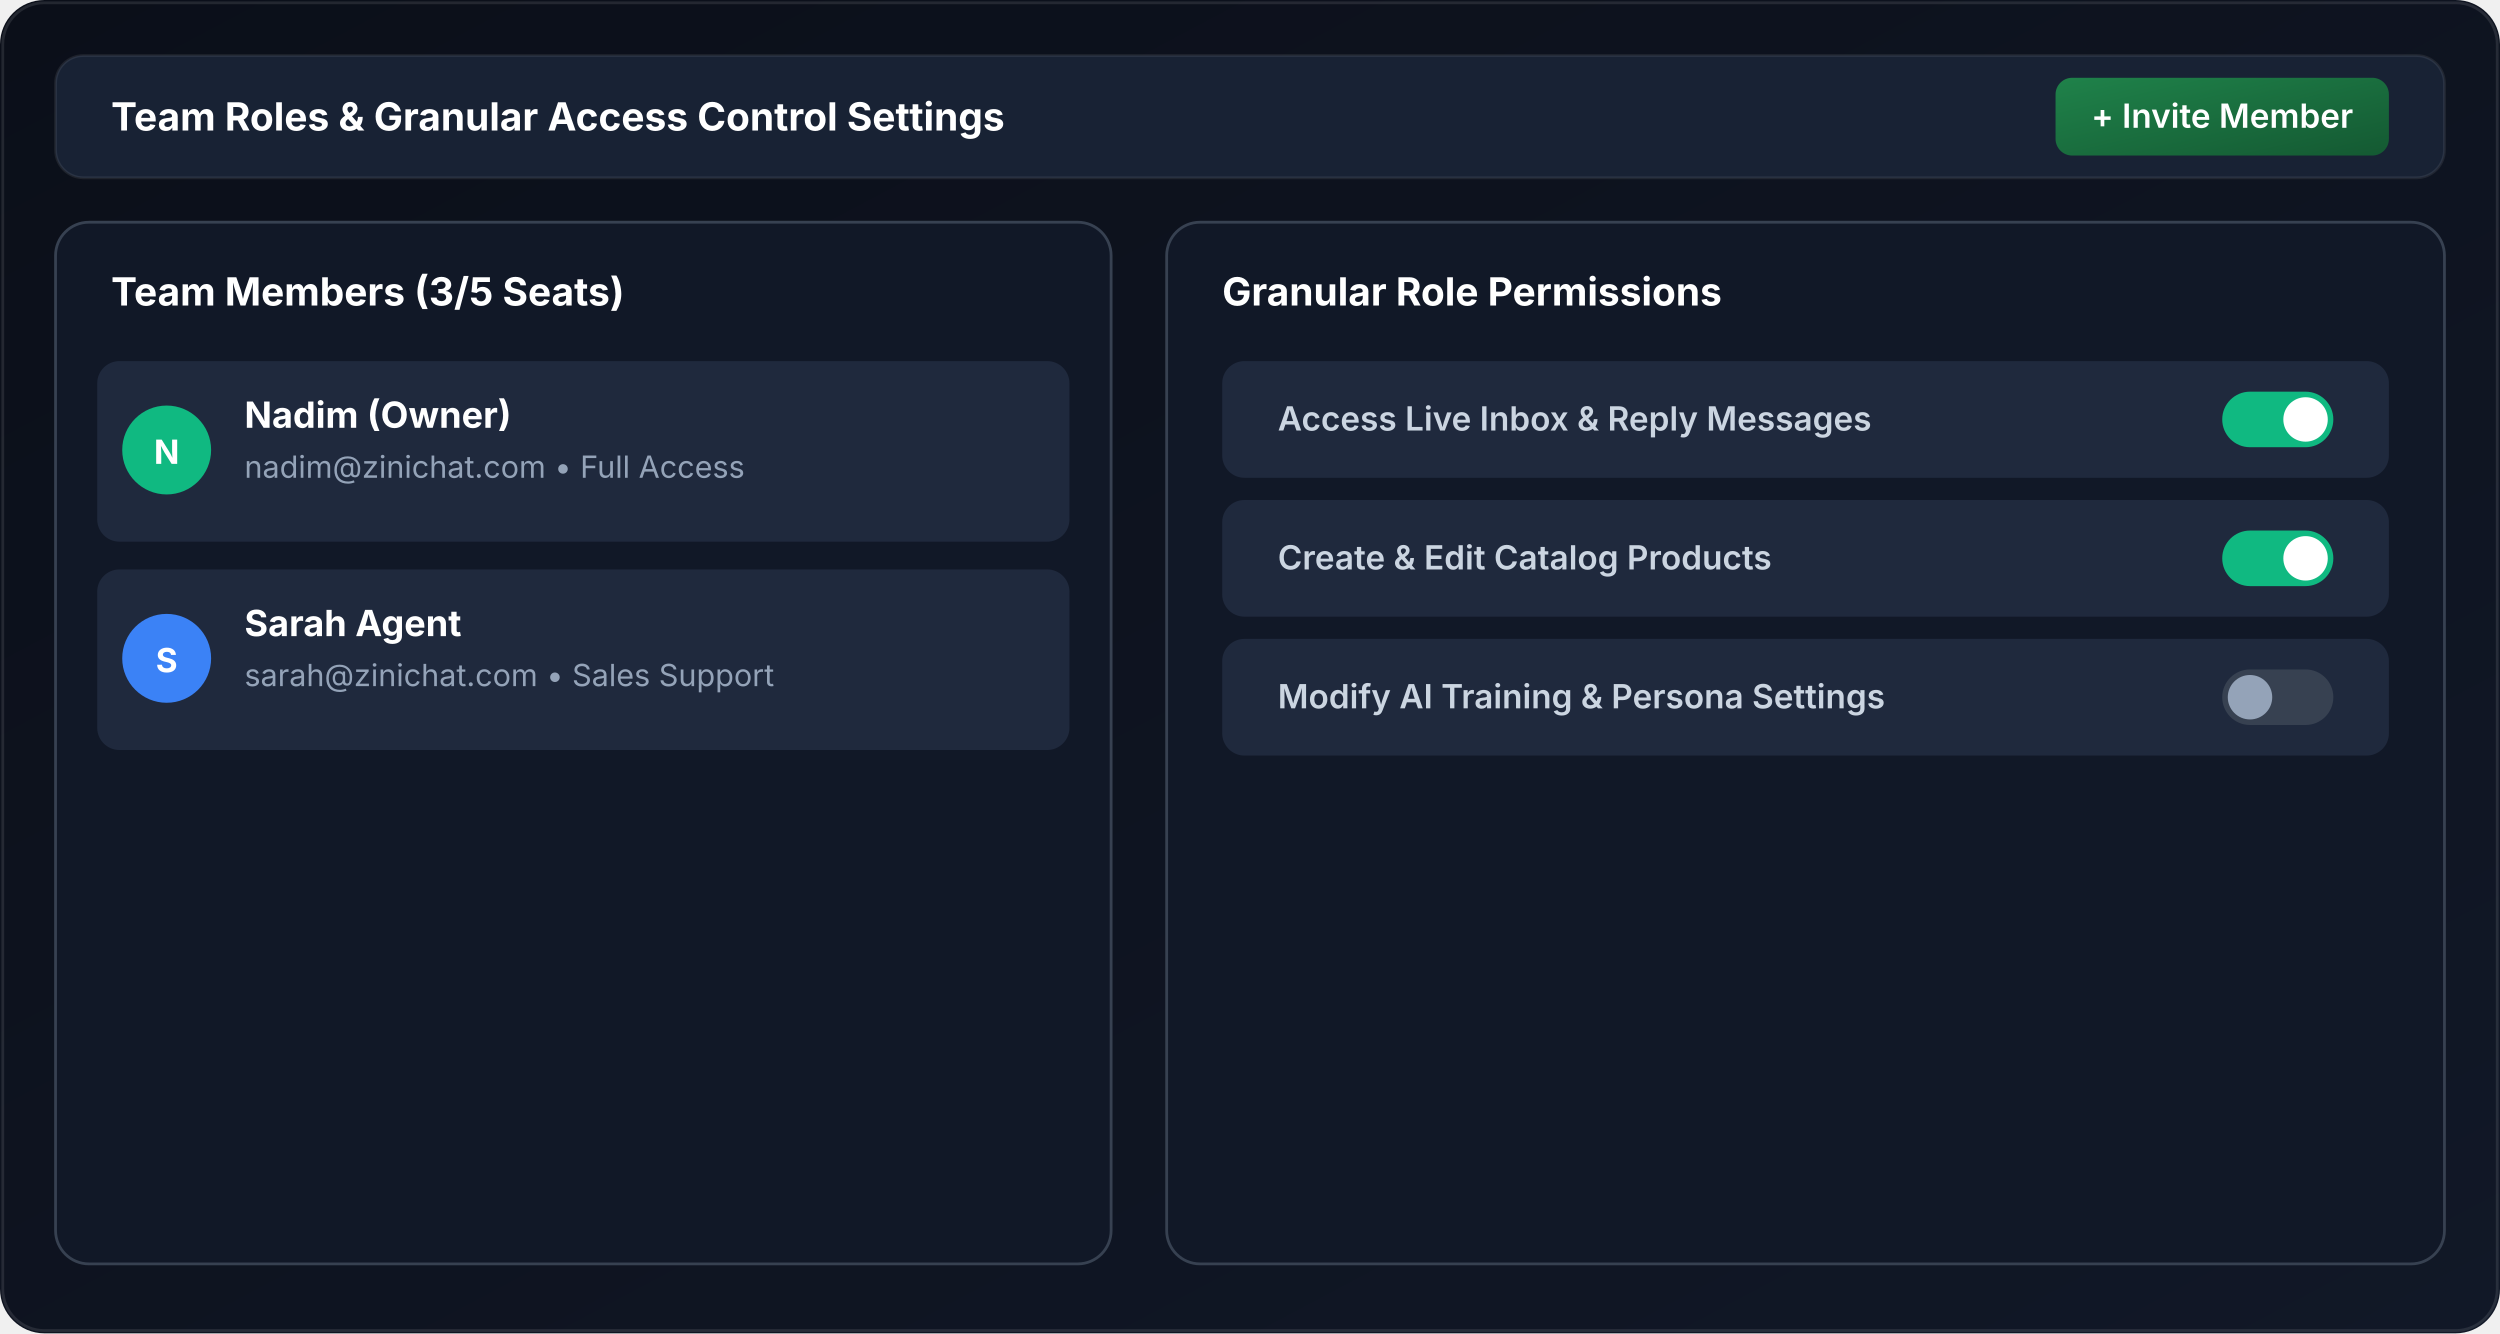
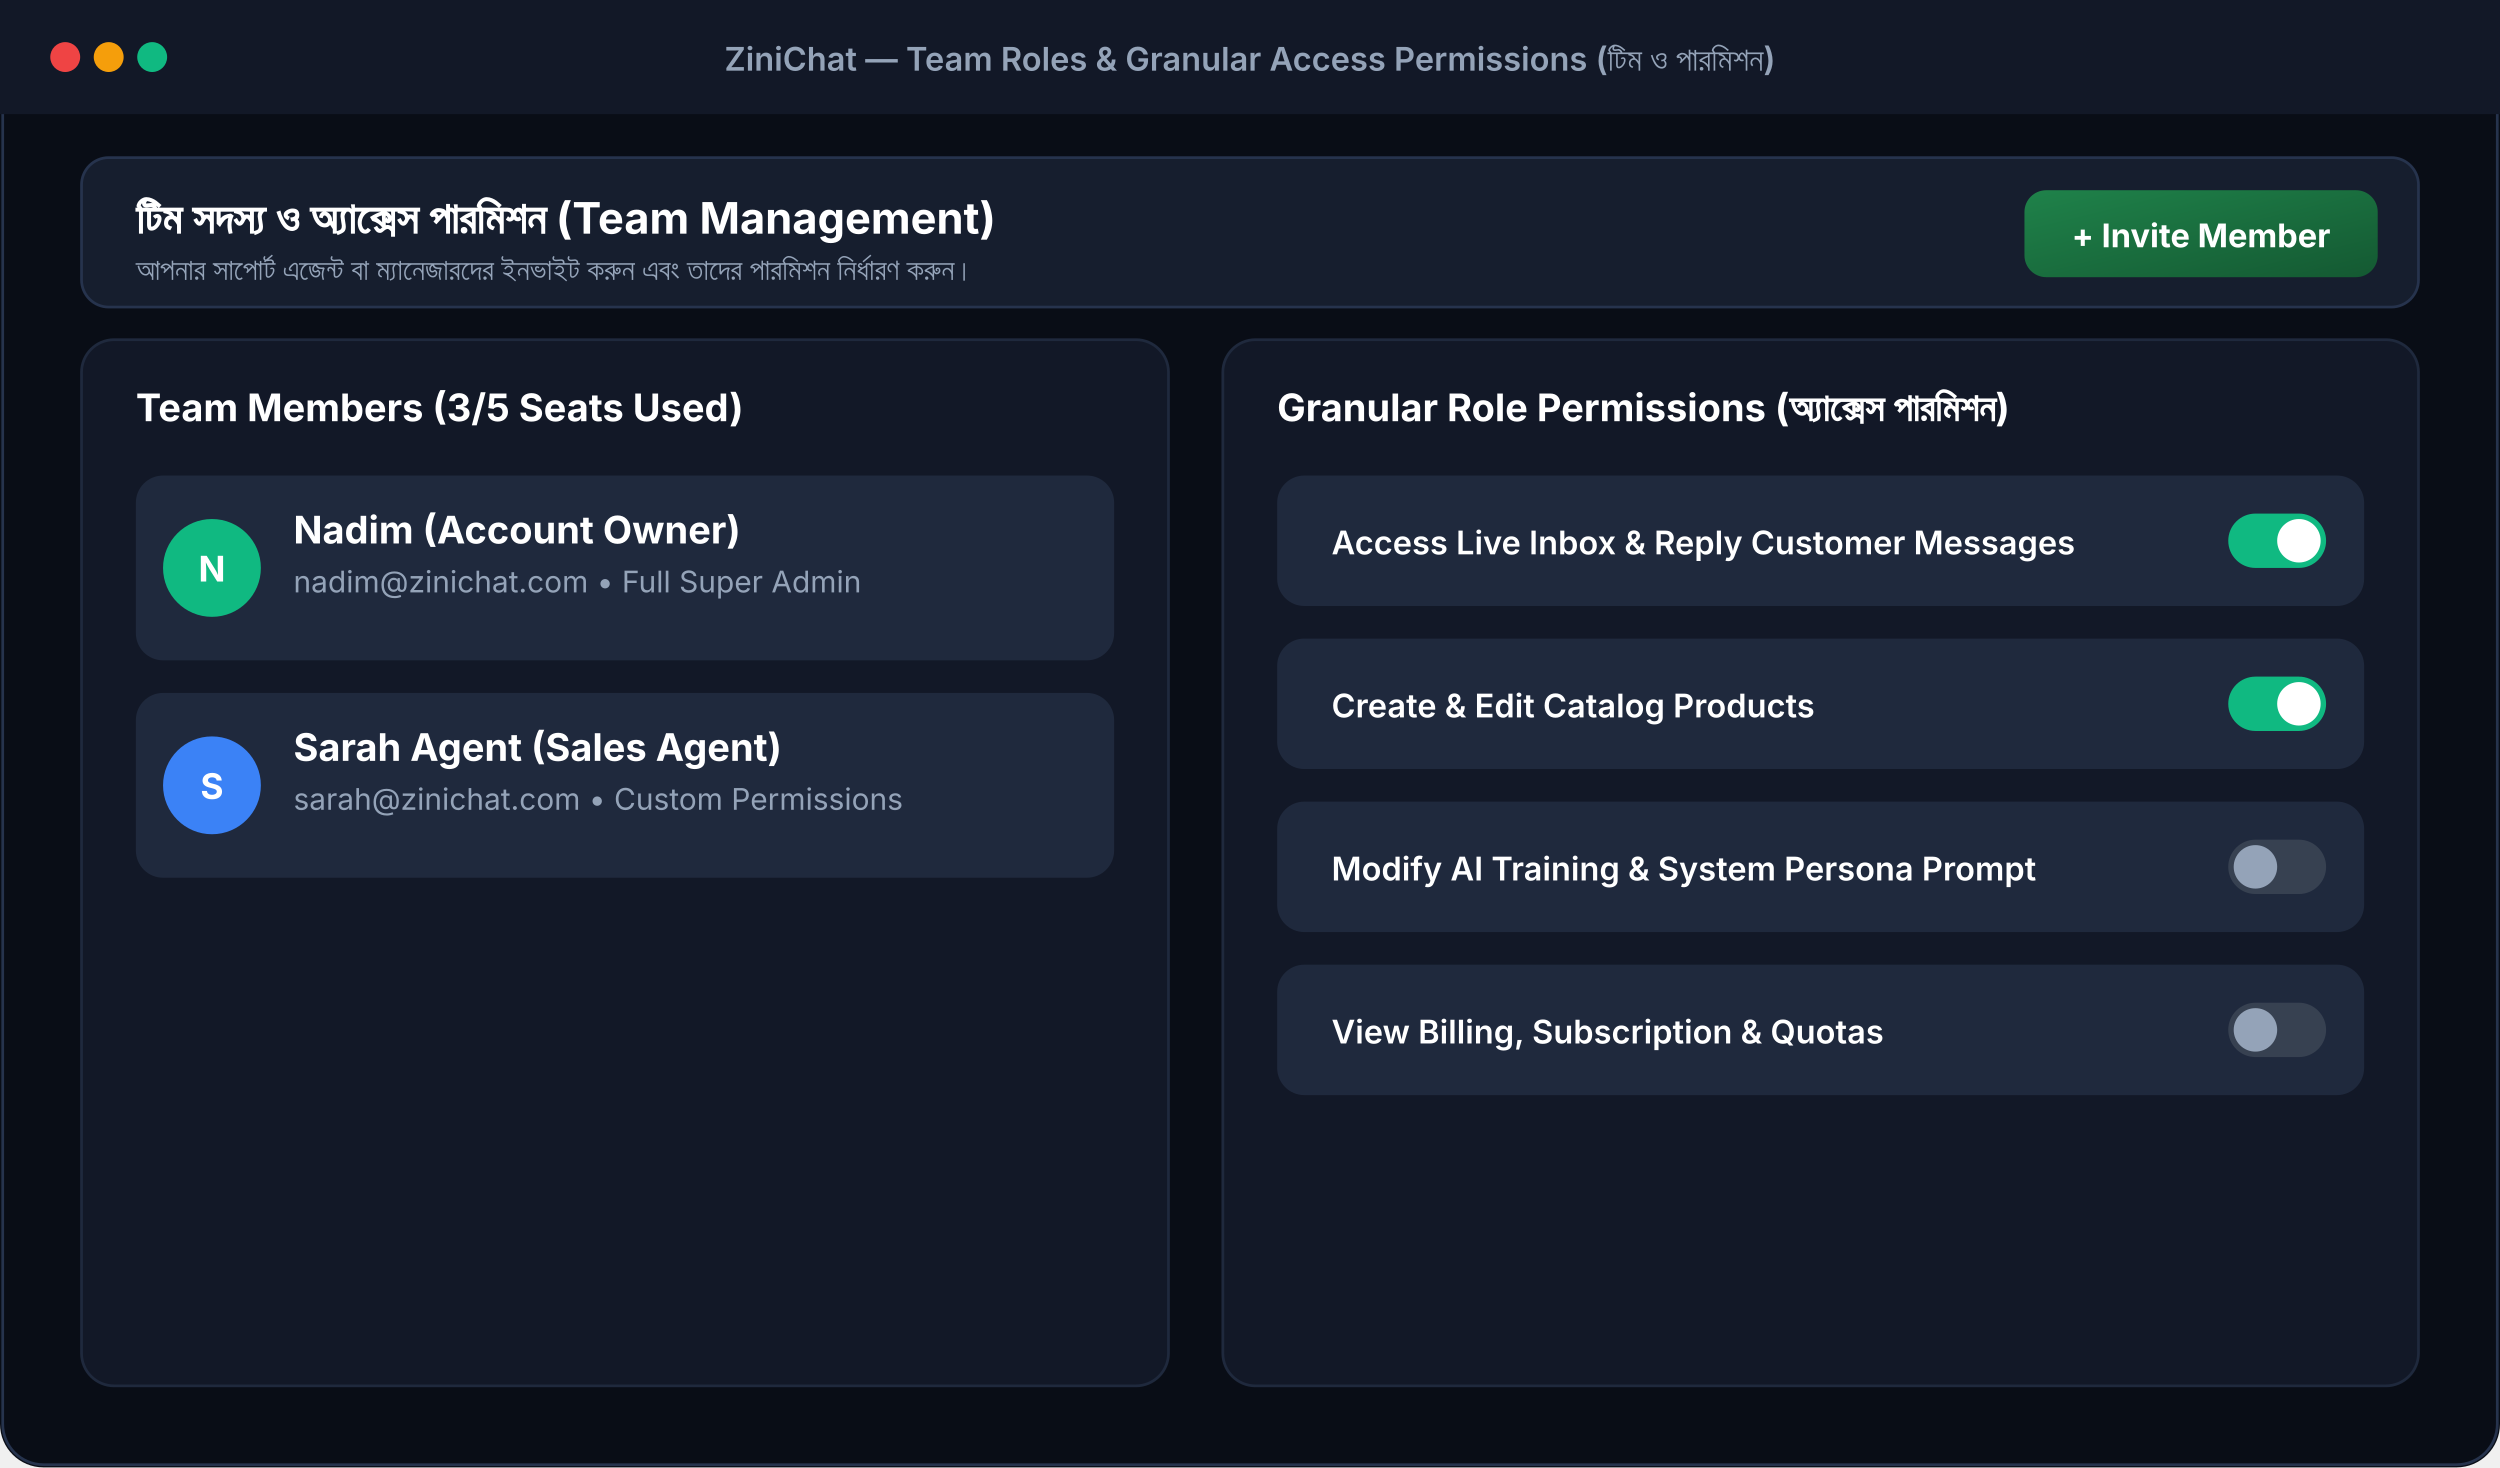
- <svg xmlns="http://www.w3.org/2000/svg" viewBox="0 0 900 480" width="100%" height="100%">
+ <svg xmlns="http://www.w3.org/2000/svg" viewBox="0 0 920 540" width="100%" height="100%">
  <defs>
-     <linearGradient id="bgGrad" x1="0%" y1="0%" x2="100%" y2="100%">
-       <stop offset="0%" stop-color="#0b0f19" />
-       <stop offset="100%" stop-color="#111827" />
-     </linearGradient>
-     <linearGradient id="greenGrad" x1="0%" y1="0%" x2="100%" y2="100%">
+     <style>
+       .bg-app { fill: #090d16; }
+       .bg-card { fill: #121827; stroke: #1f293d; stroke-width: 1; }
+       .text-white { fill: #ffffff; font-family: -apple-system, BlinkMacSystemFont, sans-serif; }
+       .text-muted { fill: #94a3b8; font-family: -apple-system, BlinkMacSystemFont, sans-serif; }
+       .text-green { fill: #34d399; font-family: -apple-system, BlinkMacSystemFont, sans-serif; }
+     </style>
+     <linearGradient id="primaryGrad" x1="0%" y1="0%" x2="100%" y2="100%">
      <stop offset="0%" stop-color="#1F824A" />
      <stop offset="100%" stop-color="#145932" />
    </linearGradient>
  </defs>
-   <rect width="900" height="480" rx="16" fill="url(#bgGrad)" />
-   <rect width="898" height="478" x="1" y="1" rx="15" fill="none" stroke="#ffffff" stroke-opacity="0.1" stroke-width="1" />
-   <rect x="20" y="20" width="860" height="44" rx="10" fill="#182234" stroke="#ffffff" stroke-opacity="0.08" />
-   <text x="40" y="47" fill="#ffffff" font-family="-apple-system, BlinkMacSystemFont, sans-serif" font-size="14" font-weight="700">Team Roles &amp; Granular Access Control Settings</text>
-   <rect x="740" y="28" width="120" height="28" rx="6" fill="url(#greenGrad)" />
-   <text x="800" y="46" text-anchor="middle" fill="#ffffff" font-family="-apple-system, BlinkMacSystemFont, sans-serif" font-size="12" font-weight="600">+ Invite Member</text>
-   <rect x="20" y="80" width="380" height="375" rx="12" fill="#111827" stroke="#374151" />
-   <text x="40" y="110" fill="#ffffff" font-family="-apple-system, BlinkMacSystemFont, sans-serif" font-size="14" font-weight="700">Team Members (3/5 Seats)</text>
-   <rect x="35" y="130" width="350" height="65" rx="8" fill="#1f293d" />
-   <circle cx="60" cy="162" r="16" fill="#10b981" />
-   <text x="60" y="167" text-anchor="middle" fill="#ffffff" font-family="-apple-system, BlinkMacSystemFont, sans-serif" font-size="12" font-weight="700">N</text>
-   <text x="88" y="154" fill="#ffffff" font-family="-apple-system, BlinkMacSystemFont, sans-serif" font-size="13" font-weight="700">Nadim (Owner)</text>
-   <text x="88" y="172" fill="#94a3b8" font-family="-apple-system, BlinkMacSystemFont, sans-serif" font-size="11">nadim@zinichat.com • Full Access</text>
-   <rect x="35" y="205" width="350" height="65" rx="8" fill="#1f293d" />
-   <circle cx="60" cy="237" r="16" fill="#3b82f6" />
-   <text x="60" y="242" text-anchor="middle" fill="#ffffff" font-family="-apple-system, BlinkMacSystemFont, sans-serif" font-size="12" font-weight="700">S</text>
-   <text x="88" y="229" fill="#ffffff" font-family="-apple-system, BlinkMacSystemFont, sans-serif" font-size="13" font-weight="700">Sarah Agent</text>
-   <text x="88" y="247" fill="#94a3b8" font-family="-apple-system, BlinkMacSystemFont, sans-serif" font-size="11">sarah@zinichat.com • Sales Support</text>
-   <rect x="420" y="80" width="460" height="375" rx="12" fill="#111827" stroke="#374151" />
-   <text x="440" y="110" fill="#ffffff" font-family="-apple-system, BlinkMacSystemFont, sans-serif" font-size="14" font-weight="700">Granular Role Permissions</text>
-   <rect x="440" y="130" width="420" height="42" rx="8" fill="#1f293d" />
-   <text x="460" y="155" fill="#cbd5e1" font-family="-apple-system, BlinkMacSystemFont, sans-serif" font-size="12" font-weight="600">Access Live Inbox &amp; Reply Messages</text>
-   <rect x="800" y="141" width="40" height="20" rx="10" fill="#10b981" />
-   <circle cx="830" cy="151" r="8" fill="#ffffff" />
-   <rect x="440" y="180" width="420" height="42" rx="8" fill="#1f293d" />
-   <text x="460" y="205" fill="#cbd5e1" font-family="-apple-system, BlinkMacSystemFont, sans-serif" font-size="12" font-weight="600">Create &amp; Edit Catalog Products</text>
-   <rect x="800" y="191" width="40" height="20" rx="10" fill="#10b981" />
-   <circle cx="830" cy="201" r="8" fill="#ffffff" />
-   <rect x="440" y="230" width="420" height="42" rx="8" fill="#1f293d" />
-   <text x="460" y="255" fill="#cbd5e1" font-family="-apple-system, BlinkMacSystemFont, sans-serif" font-size="12" font-weight="600">Modify AI Training &amp; Persona Settings</text>
-   <rect x="800" y="241" width="40" height="20" rx="10" fill="#374151" />
-   <circle cx="810" cy="251" r="8" fill="#94a3b8" />
+   <rect width="920" height="540" rx="16" fill="#090d16" />
+   <rect width="918" height="538" x="1" y="1" rx="15" fill="none" stroke="#26334d" stroke-width="1" />
+   <rect x="0" y="0" width="920" height="42" fill="#121827" />
+   <circle cx="24" cy="21" r="5.5" fill="#ef4444" />
+   <circle cx="40" cy="21" r="5.5" fill="#f59e0b" />
+   <circle cx="56" cy="21" r="5.5" fill="#10b981" />
+   <text x="460" y="26" text-anchor="middle" class="text-muted" font-size="12" font-weight="600">ZiniChat — Team Roles &amp; Granular Access Permissions (টিম ও পারমিশন)</text>
+   <rect x="30" y="58" width="860" height="55" rx="10" fill="#161e2e" stroke="#26334d" />
+   <text x="50" y="86" class="text-white" font-size="16" font-weight="700">টিম সদস্য ও অ্যাক্সেস পারমিশন (Team Management)</text>
+   <text x="50" y="103" class="text-muted" font-size="11">আপনার সাপোর্ট এজেন্ট বা ম্যানেজারদের ইনভাইট করুন এবং তাদের পারমিশন নির্ধারণ করুন।</text>
+   <rect x="745" y="70" width="130" height="32" rx="8" fill="url(#primaryGrad)" />
+   <text x="810" y="91" text-anchor="middle" class="text-white" font-size="12" font-weight="700">+ Invite Member</text>
+   <rect x="30" y="125" width="400" height="385" rx="12" class="bg-card" />
+   <text x="50" y="155" class="text-white" font-size="14" font-weight="700">Team Members (3/5 Seats Used)</text>
+   <rect x="50" y="175" width="360" height="68" rx="10" fill="#1f293d" />
+   <circle cx="78" cy="209" r="18" fill="#10b981" />
+   <text x="78" y="214" text-anchor="middle" class="text-white" font-size="13" font-weight="700">N</text>
+   <text x="108" y="200" class="text-white" font-size="14" font-weight="700">Nadim (Account Owner)</text>
+   <text x="108" y="218" class="text-muted" font-size="11">nadim@zinichat.com • Full Super Admin</text>
+   <rect x="50" y="255" width="360" height="68" rx="10" fill="#1f293d" />
+   <circle cx="78" cy="289" r="18" fill="#3b82f6" />
+   <text x="78" y="294" text-anchor="middle" class="text-white" font-size="13" font-weight="700">S</text>
+   <text x="108" y="280" class="text-white" font-size="14" font-weight="700">Sarah Agent (Sales Agent)</text>
+   <text x="108" y="298" class="text-muted" font-size="11">sarah@zinichat.com • Custom Permissions</text>
+   <rect x="450" y="125" width="440" height="385" rx="12" class="bg-card" />
+   <text x="470" y="155" class="text-white" font-size="14" font-weight="700">Granular Role Permissions (অ্যাক্সেস পারমিশন)</text>
+   <rect x="470" y="175" width="400" height="48" rx="10" fill="#1f293d" />
+   <text x="490" y="204" class="text-white" font-size="12" font-weight="600">Access Live Inbox &amp; Reply Customer Messages</text>
+   <rect x="820" y="189" width="36" height="20" rx="10" fill="#10b981" />
+   <circle cx="846" cy="199" r="8" fill="#ffffff" />
+   <rect x="470" y="235" width="400" height="48" rx="10" fill="#1f293d" />
+   <text x="490" y="264" class="text-white" font-size="12" font-weight="600">Create &amp; Edit Catalog Products</text>
+   <rect x="820" y="249" width="36" height="20" rx="10" fill="#10b981" />
+   <circle cx="846" cy="259" r="8" fill="#ffffff" />
+   <rect x="470" y="295" width="400" height="48" rx="10" fill="#1f293d" />
+   <text x="490" y="324" class="text-white" font-size="12" font-weight="600">Modify AI Training &amp; System Persona Prompt</text>
+   <rect x="820" y="309" width="36" height="20" rx="10" fill="#374151" />
+   <circle cx="830" cy="319" r="8" fill="#94a3b8" />
+   <rect x="470" y="355" width="400" height="48" rx="10" fill="#1f293d" />
+   <text x="490" y="384" class="text-white" font-size="12" font-weight="600">View Billing, Subscription &amp; Quotas</text>
+   <rect x="820" y="369" width="36" height="20" rx="10" fill="#374151" />
+   <circle cx="830" cy="379" r="8" fill="#94a3b8" />
</svg>
